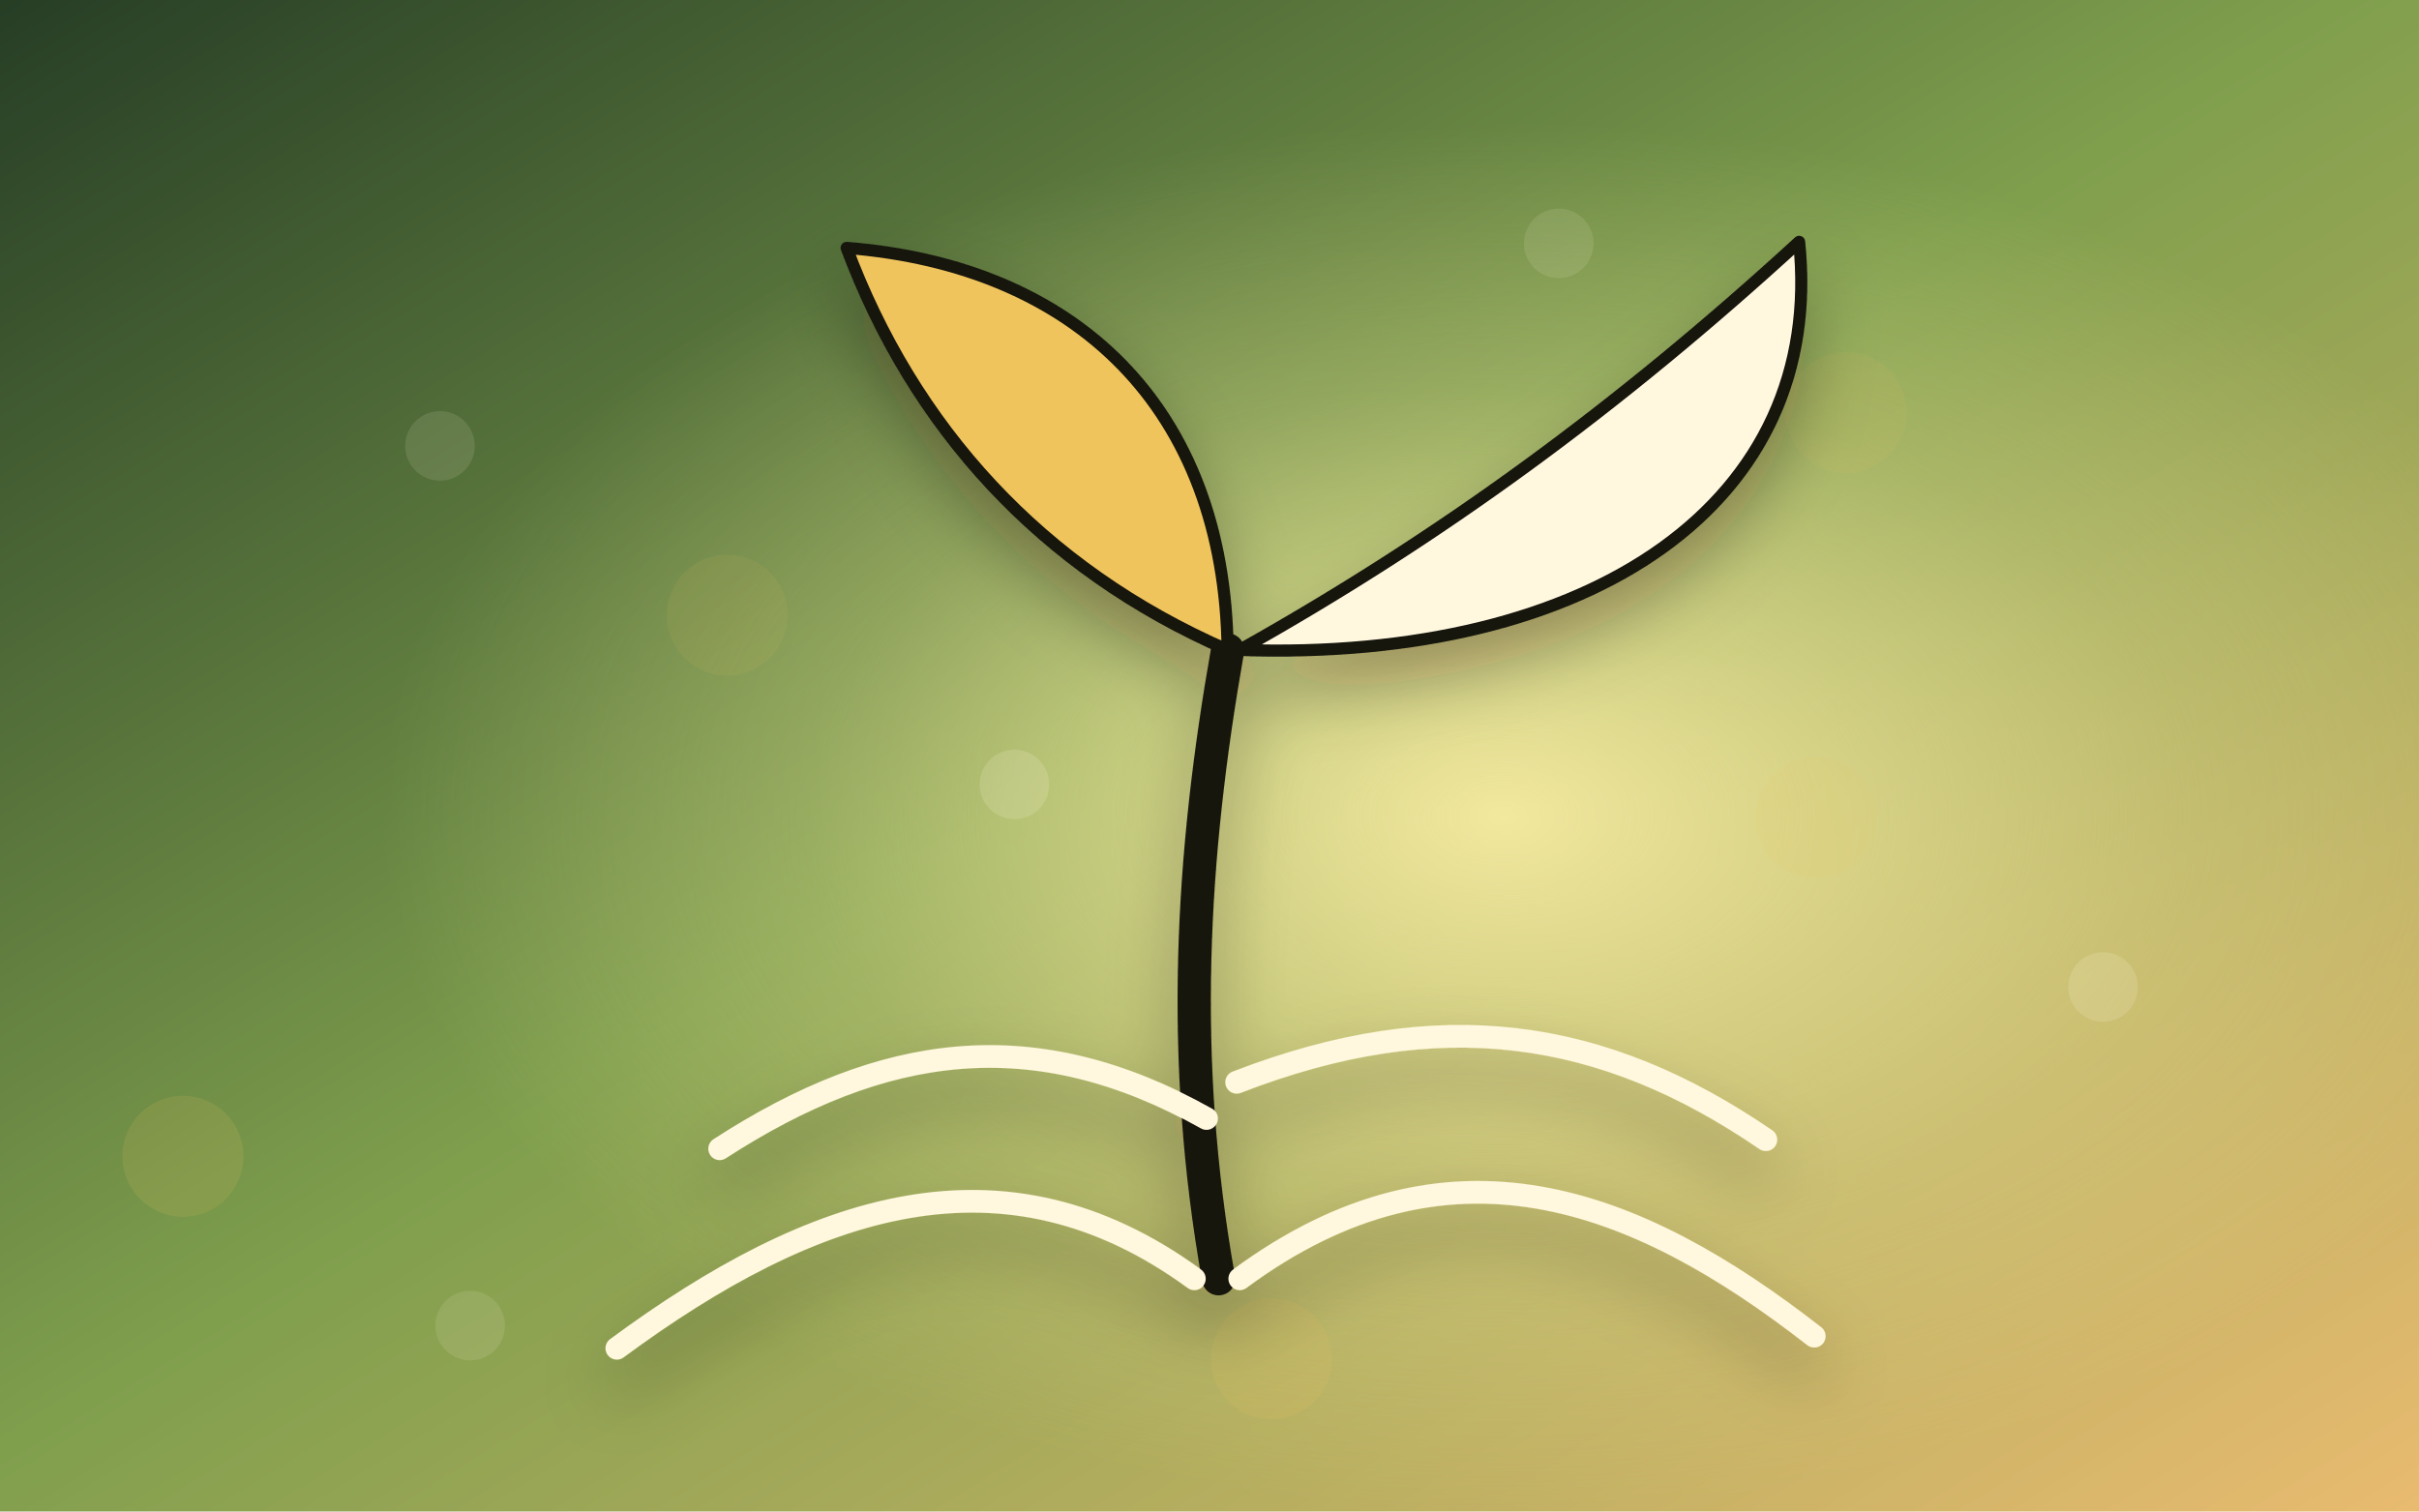
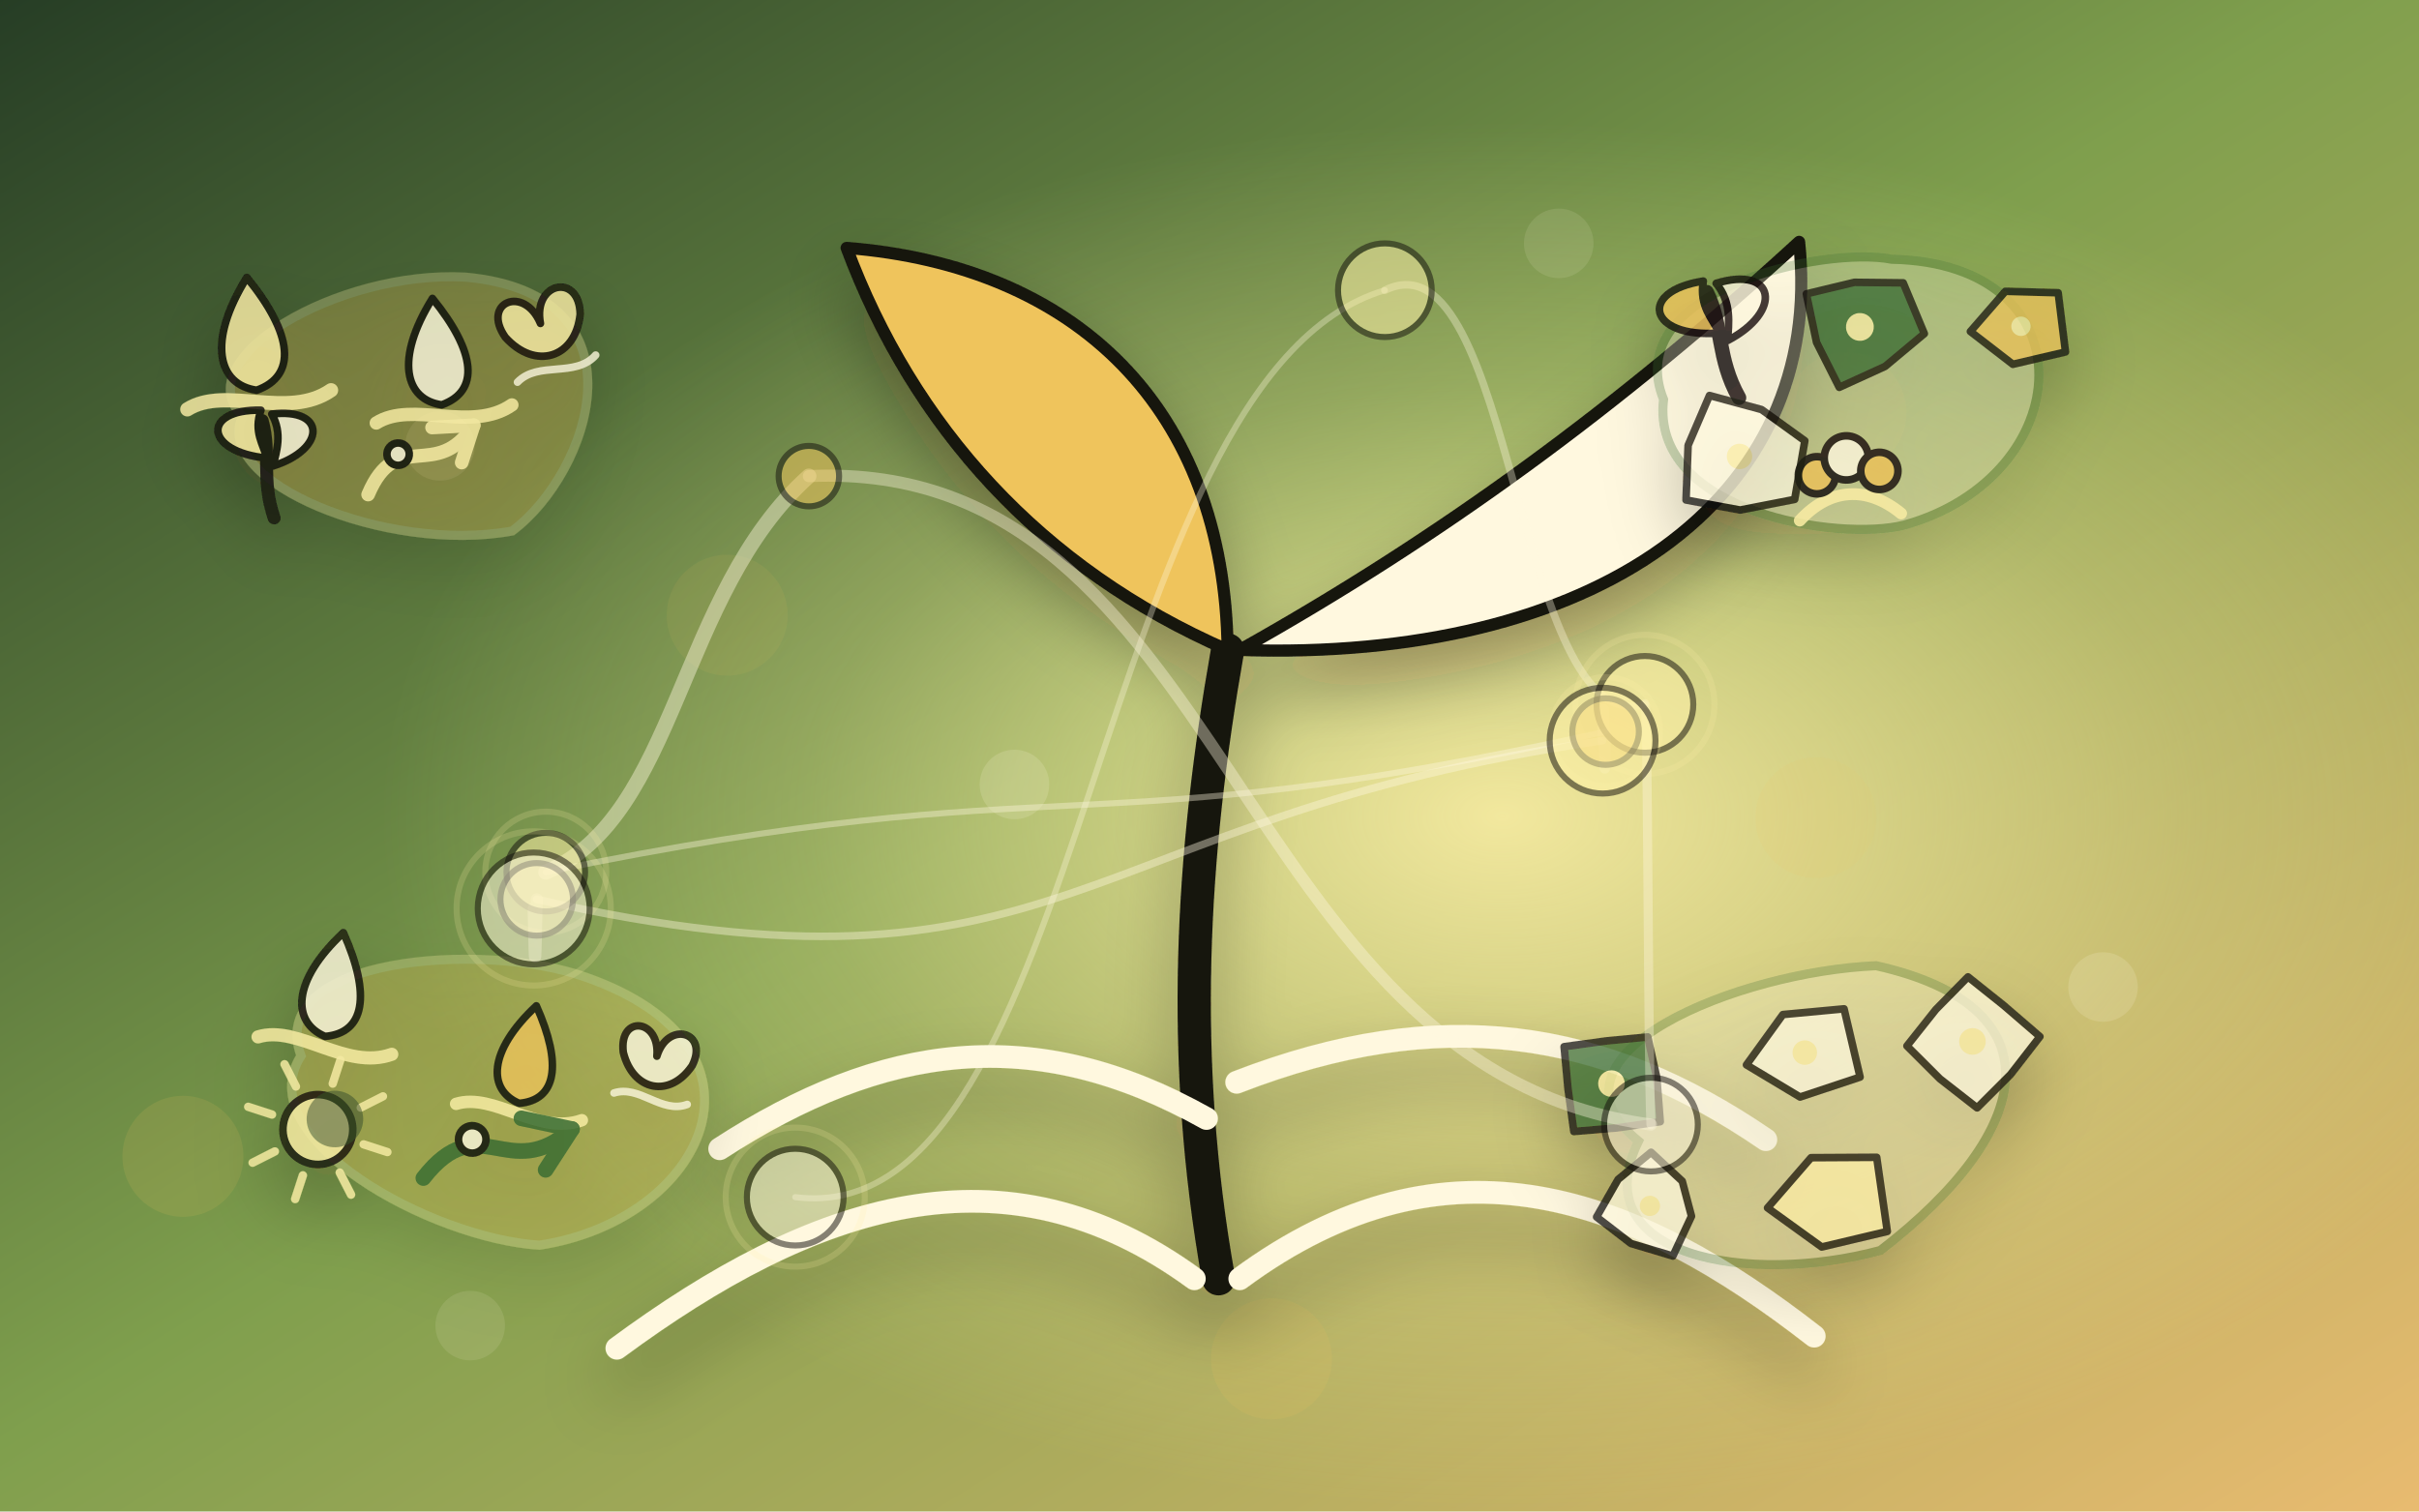
<svg xmlns="http://www.w3.org/2000/svg" width="1600" height="1000" viewBox="0 0 1600 1000" role="img" aria-labelledby="title desc">
  <defs>
    <linearGradient id="posterBg" x1="0" y1="0" x2="1" y2="1">
      <stop offset="0%" stop-color="#263d25" />
      <stop offset="48%" stop-color="#7f9f4d" />
      <stop offset="100%" stop-color="#e9bb70" />
    </linearGradient>
    <radialGradient id="warmGlow" cx="62%" cy="54%" r="46%">
      <stop offset="0%" stop-color="#fff1a8" stop-opacity=".88" />
      <stop offset="62%" stop-color="#fff1a8" stop-opacity=".24" />
      <stop offset="100%" stop-color="#fff1a8" stop-opacity="0" />
    </radialGradient>
    <filter id="posterShadow" x="-20%" y="-20%" width="140%" height="150%">
      <feDropShadow dx="0" dy="22" stdDeviation="22" flood-color="#140d08" flood-opacity=".32" />
    </filter>
    <filter id="hardInk" x="-20%" y="-20%" width="140%" height="150%">
      <feDropShadow dx="6" dy="8" stdDeviation="0" flood-color="#12100c" flood-opacity=".34" />
    </filter>
    <style>
      .ink { stroke: #16120d; stroke-width: 8; stroke-linecap: round; stroke-linejoin: round; }
      .thin { stroke: #16120d; stroke-width: 5; stroke-linecap: round; stroke-linejoin: round; }
    </style>
  </defs>
  <rect width="1600" height="1000" fill="url(#posterBg)" />
  <rect width="1600" height="1000" fill="url(#warmGlow)" />
  <circle cx="1201" cy="541" r="40" fill="#efc45b" opacity="0.08" />
  <circle cx="291" cy="295" r="23" fill="#fff8df" opacity="0.11" />
  <circle cx="841" cy="899" r="40" fill="#efc45b" opacity="0.13" />
  <circle cx="1391" cy="653" r="23" fill="#fff8df" opacity="0.16" />
  <circle cx="481" cy="407" r="40" fill="#efc45b" opacity="0.08" />
  <circle cx="1031" cy="161" r="23" fill="#fff8df" opacity="0.11" />
  <circle cx="121" cy="765" r="40" fill="#efc45b" opacity="0.13" />
  <circle cx="671" cy="519" r="23" fill="#fff8df" opacity="0.16" />
  <circle cx="1221" cy="273" r="40" fill="#efc45b" opacity="0.08" />
  <circle cx="311" cy="877" r="23" fill="#fff8df" opacity="0.11" />
  <g filter="url(#posterShadow)">
    <g id="poster-growth-roots">
      <path d="M806 846 C780 700 788 566 812 430" fill="none" stroke="#16120d" stroke-width="22" stroke-linecap="round" />
      <path d="M812 430 C688 376 604 282 560 164 C712 176 810 270 812 430Z" fill="#efc45b" class="ink" />
      <path d="M820 430 C952 356 1070 270 1190 160 C1208 332 1054 438 820 430Z" fill="#fff8df" class="ink" />
      <path d="M790 846 C664 754 538 796 408 892 M820 846 C958 744 1082 792 1200 884 M798 740 C684 676 584 690 476 760 M818 716 C952 664 1060 680 1168 754" fill="none" stroke="#fff8df" stroke-width="15" stroke-linecap="round" />
    </g>
  </g>
+   <g id="semantic-layer-icons" filter="url(#posterShadow)">
+     <g transform="rotate(-5.0 281.0 265.0)" opacity=".92">
+       <path d="M160.0 265.0 C126.0 224.0 231.0 174.0 315.0 186.0 C436.0 208.0 386.0 322.0 331.0 356.0 C247.0 364.0 136.0 306.0 160.0 265.0Z" fill="#efc45b" opacity=".28" stroke="#fff1a8" stroke-width="6" />
+       <g opacity=".86">
+         <path d="M170.8 173.6 C140.6 213.9 145.6 242.7 170.8 248.5 C198.2 241.3 198.2 213.9 170.8 173.6Z" fill="#fff1a8" class="thin" />
+         <path d="M124.0 257.1 C150.6 243.4 189.5 270.1 219.8 252.8" fill="none" stroke="#fff1a8" stroke-width="9.4" stroke-linecap="round" />
+       </g>
+       <g opacity=".86">
+         <path d="M291.9 198.1 C263.3 236.2 268.1 263.4 291.9 268.8 C317.7 262.0 317.7 236.2 291.9 198.1Z" fill="#fff8df" class="thin" />
+         <path d="M247.7 277.0 C272.9 264.0 309.6 289.2 338.1 272.9" fill="none" stroke="#fff1a8" stroke-width="8.8" stroke-linecap="round" />
+       </g>
+       <g transform="rotate(-12 364.0 227.2)" opacity=".84">
+         <path d="M338.1 222.4 C329.4 195.6 360.2 192.7 363.0 220.5 C365.9 192.7 397.6 195.6 389.9 222.4 C378.4 249.3 350.6 249.3 338.1 222.4Z" fill="#fff1a8" class="thin" />
+         <path d="M337.1 253.2 C354.4 243.6 374.6 261.8 391.8 251.2" fill="none" stroke="#fff8df" stroke-width="5.0" stroke-linecap="round" />
+       </g>
+       <g transform="rotate(-2 173.8 300.7)" opacity=".86">
+         <path d="M173.8 333.7 C168.1 307.5 177.2 290.4 173.8 268.8" fill="none" stroke="#16120d" stroke-width="8.5" stroke-linecap="round" />
+         <path d="M173.8 293.8 C132.8 284.7 135.0 256.2 173.8 261.9 C167.0 275.6 172.7 284.7 173.8 293.8Z" fill="#fff1a8" class="thin" />
+         <path d="M177.2 299.5 C213.7 292.7 217.1 265.3 180.6 265.3 C186.3 279.0 180.6 290.4 177.2 299.5Z" fill="#fff8df" class="thin" />
+       </g>
+       <g opacity=".86">
+         <path d="M238.2 323.7 C261.2 280.4 283.3 320.0 311.8 284.1" fill="none" stroke="#fff1a8" stroke-width="9.0" stroke-linecap="round" />
+         <path d="M311.8 284.1 L284.2 283.2 M311.8 284.1 L301.7 308.0" fill="none" stroke="#fff1a8" stroke-width="9.0" stroke-linecap="round" />
+         <circle cx="260.3" cy="298.8" r="7.4" fill="#fff8df" class="thin" />
+       </g>
+     </g>
+     <g transform="rotate(-4.0 1233.0 255.0)" opacity=".92">
+       <path d="M1100.0 255.0 C1076.0 181.0 1213.0 161.0 1257.0 173.0 C1390.0 185.0 1370.0 325.0 1253.0 349.0 C1209.0 357.0 1086.0 329.0 1100.0 255.0Z" fill="#fff8df" opacity=".28" stroke="#386b32" stroke-width="6" />
+       <g transform="rotate(-13 1141.5 221.2)" opacity=".86">
+         <path d="M1141.5 258.3 C1135.1 228.8 1145.4 209.6 1141.5 185.3" fill="none" stroke="#16120d" stroke-width="9.6" stroke-linecap="round" />
+         <path d="M1141.5 213.5 C1095.4 203.2 1098.0 171.2 1141.5 177.6 C1133.8 193.0 1140.2 203.2 1141.5 213.5Z" fill="#efc45b" class="thin" />
+         <path d="M1145.4 219.9 C1186.3 212.2 1190.2 181.5 1149.2 181.5 C1155.6 196.8 1149.2 209.6 1145.4 219.9Z" fill="#fff8df" class="thin" />
+       </g>
+       <g opacity=".78">
+         <polygon points="1275.1,223.6 1247.7,243.4 1216.5,255.1 1203.6,224.4 1199.1,191.9 1231.4,186.5 1263.5,189.1" fill="#386b32" class="thin" />
+         <circle cx="1232.9" cy="216.2" r="9.2" fill="#fff1a8" />
+       </g>
+       <g opacity=".78">
+         <polygon points="1367.4,242.2 1332.1,247.9 1305.6,224.3 1330.5,199.4 1365.3,202.8" fill="#efc45b" class="thin" />
+         <circle cx="1339.2" cy="223.2" r="6.4" fill="#fff1a8" />
+       </g>
+       <g opacity=".78">
+         <polygon points="1181.9,327.0 1145.4,331.5 1110.2,322.4 1114.1,286.4 1130.5,254.5 1164.2,266.2 1191.3,288.8" fill="#fff8df" class="thin" />
+         <circle cx="1147.5" cy="296.1" r="8.4" fill="#fff1a8" />
+       </g>
+       <g opacity=".86">
+         <path d="M1184.3 341.2 C1205.5 321.1 1230.2 321.1 1251.5 341.2" fill="none" stroke="#fff1a8" stroke-width="7.8" stroke-linecap="round" />
+         <circle cx="1197.7" cy="312.1" r="12.3" fill="#efc45b" class="thin" />
+         <circle cx="1217.9" cy="302.0" r="14.6" fill="#fff8df" class="thin" />
+         <circle cx="1239.1" cy="312.1" r="12.3" fill="#efc45b" class="thin" />
+       </g>
+     </g>
+     <g transform="rotate(10.0 338.0 723.0)" opacity=".92">
+       <path d="M197.0 723.0 C162.0 663.0 302.0 627.0 373.0 639.0 C514.0 662.0 478.0 784.0 374.0 819.0 C303.0 827.0 172.0 783.0 197.0 723.0Z" fill="#efc45b" opacity=".28" stroke="#fff1a8" stroke-width="6" />
+       <g opacity=".86">
+         <path d="M210.4 637.9 C182.2 675.4 186.9 702.2 210.4 707.6 C235.8 700.9 235.8 675.4 210.4 637.9Z" fill="#fff8df" class="thin" />
+         <path d="M166.8 715.6 C191.6 702.9 227.8 727.7 255.9 711.6" fill="none" stroke="#fff1a8" stroke-width="8.7" stroke-linecap="round" />
+       </g>
+       <g opacity=".86">
+         <path d="M344.5 663.4 C318.0 698.7 322.4 723.9 344.5 728.9 C368.4 722.6 368.4 698.7 344.5 663.4Z" fill="#efc45b" class="thin" />
+         <path d="M303.5 736.5 C326.8 724.5 360.9 747.8 387.3 732.7" fill="none" stroke="#fff1a8" stroke-width="8.2" stroke-linecap="round" />
+       </g>
+       <g transform="rotate(1 429.6 688.4)" opacity=".84">
+         <path d="M406.4 684.1 C398.6 660.1 426.2 657.5 428.7 682.4 C431.3 657.5 459.7 660.1 452.8 684.1 C442.5 708.2 417.6 708.2 406.4 684.1Z" fill="#fff8df" class="thin" />
+         <path d="M405.5 711.7 C421.0 703.1 439.1 719.4 454.5 709.9" fill="none" stroke="#fff8df" stroke-width="5.0" stroke-linecap="round" />
+       </g>
+       <g opacity=".84">
+         <path d="M247.9 773.5 L264.3 775.8" stroke="#fff1a8" stroke-width="5.5" stroke-linecap="round" />
+         <path d="M235.6 794.6 L245.5 807.7" stroke="#fff1a8" stroke-width="5.5" stroke-linecap="round" />
+         <path d="M211.9 800.7 L209.6 817.0" stroke="#fff1a8" stroke-width="5.5" stroke-linecap="round" />
+         <path d="M190.9 788.3 L177.7 798.2" stroke="#fff1a8" stroke-width="5.5" stroke-linecap="round" />
+         <path d="M184.8 764.6 L168.4 762.3" stroke="#fff1a8" stroke-width="5.5" stroke-linecap="round" />
+         <path d="M197.2 743.6 L187.2 730.4" stroke="#fff1a8" stroke-width="5.5" stroke-linecap="round" />
+         <path d="M220.8 737.5 L223.1 721.2" stroke="#fff1a8" stroke-width="5.5" stroke-linecap="round" />
+         <path d="M241.8 749.9 L255.0 740.0" stroke="#fff1a8" stroke-width="5.5" stroke-linecap="round" />
+         <circle cx="216.4" cy="769.1" r="23.1" fill="#fff1a8" class="thin" />
+         <circle cx="226.3" cy="760.3" r="18.7" fill="#263d25" opacity=".5" />
+       </g>
+       <g opacity=".86">
+         <path d="M290.7 788.6 C319.2 735.0 346.6 784.0 381.9 739.6" fill="none" stroke="#386b32" stroke-width="10.3" stroke-linecap="round" />
+         <path d="M381.9 739.6 L347.7 738.4 M381.9 739.6 L369.4 769.2" fill="none" stroke="#386b32" stroke-width="10.3" stroke-linecap="round" />
+         <circle cx="318.1" cy="757.8" r="9.1" fill="#fff8df" class="thin" />
+       </g>
+     </g>
+     <g transform="rotate(-10.0 1197.0 735.0)" opacity=".92">
+       <path d="M1082.0 735.0 C1022.0 666.0 1167.0 636.0 1257.0 648.0 C1372.0 696.0 1342.0 774.0 1227.0 834.0 C1137.0 842.0 1032.0 804.0 1082.0 735.0Z" fill="#fff8df" opacity=".28" stroke="#386b32" stroke-width="6" />
+       <g opacity=".78">
+         <polygon points="1101.2,695.9 1098.4,724.8 1069.5,723.9 1041.0,721.3 1042.1,692.8 1044.4,664.9 1072.5,666.0 1100.0,668.2" fill="#386b32" class="thin" />
+         <circle cx="1071.0" cy="694.4" r="8.8" fill="#fff1a8" />
+       </g>
+       <g opacity=".78">
+         <polygon points="1233.7,718.7 1192.3,724.8 1161.1,697.7 1190.6,669.1 1231.1,672.4" fill="#fff8df" class="thin" />
+         <circle cx="1200.5" cy="696.4" r="8.1" fill="#fff1a8" />
+       </g>
+       <g opacity=".78">
+         <polygon points="1355.5,713.0 1332.0,734.3 1306.4,752.2 1285.5,729.0 1267.8,703.8 1290.8,683.4 1315.5,665.8 1335.5,688.5" fill="#fff8df" class="thin" />
+         <circle cx="1311.0" cy="708.4" r="8.8" fill="#fff1a8" />
+       </g>
+       <g opacity=".78">
+         <polygon points="1107.9,790.0 1091.2,813.8 1065.3,800.8 1046.0,779.6 1064.3,757.6 1088.9,743.7 1105.9,766.1" fill="#fff8df" class="thin" />
+         <circle cx="1082.0" cy="778.5" r="6.7" fill="#fff1a8" />
+       </g>
+       <g opacity=".78">
+         <polygon points="1233.7,822.4 1189.2,825.0 1158.4,793.3 1192.5,765.6 1235.3,772.9" fill="#fff1a8" class="thin" />
+         <circle cx="1200.5" cy="795.5" r="8.7" fill="#fff1a8" />
+       </g>
+     </g>
+   </g>
+   <g id="root-constellation">
+     <path d="M526.0 792.0 C721.0 817.0 721.0 250.0 916.0 192.0" fill="none" stroke="#fff8df" stroke-width="4" stroke-linecap="round" opacity="0.33" />
+     <path d="M916.0 192.0 C1002.0 150.0 1002.0 491.0 1088.0 466.0" fill="none" stroke="#fff8df" stroke-width="5" stroke-linecap="round" opacity="0.35" />
+     <path d="M1088.0 466.0 C1090.0 453.0 1090.0 702.0 1092.0 744.0" fill="none" stroke="#fff8df" stroke-width="6" stroke-linecap="round" opacity="0.37" />
+     <path d="M1092.0 744.0 C813.5 707.0 813.5 302.0 535.0 315.0" fill="none" stroke="#fff8df" stroke-width="8" stroke-linecap="round" opacity="0.38" />
+     <path d="M535.0 315.0 C448.0 393.0 448.0 540.0 361.0 577.0" fill="none" stroke="#fff8df" stroke-width="10" stroke-linecap="round" opacity="0.43" />
+     <path d="M361.0 577.0 C711.5 505.0 711.5 562.0 1062.0 484.0" fill="none" stroke="#fff8df" stroke-width="4" stroke-linecap="round" opacity="0.38" />
+     <path d="M1062.0 484.0 C1061.0 563.0 1061.0 418.0 1060.0 490.0" fill="none" stroke="#fff8df" stroke-width="7" stroke-linecap="round" opacity="0.25" />
+     <path d="M1060.0 490.0 C707.5 541.0 707.5 674.0 355.0 595.0" fill="none" stroke="#fff8df" stroke-width="5" stroke-linecap="round" opacity="0.40" />
+     <path d="M355.0 595.0 C354.0 637.0 354.0 652.0 353.0 601.0" fill="none" stroke="#fff8df" stroke-width="8" stroke-linecap="round" opacity="0.33" />
+     <circle cx="526.0" cy="792.0" r="32" fill="#fff8df" opacity=".52" stroke="#16120d" stroke-width="4" />
+     <circle cx="526.0" cy="792.0" r="46" fill="none" stroke="#fff1a8" stroke-width="4" opacity=".18" />
+     <circle cx="916.0" cy="192.0" r="31" fill="#fff1a8" opacity=".52" stroke="#16120d" stroke-width="4" />
+     <circle cx="1088.0" cy="466.0" r="32" fill="#fff1a8" opacity=".52" stroke="#16120d" stroke-width="4" />
+     <circle cx="1088.0" cy="466.0" r="46" fill="none" stroke="#fff1a8" stroke-width="4" opacity=".18" />
+     <circle cx="1092.0" cy="744.0" r="31" fill="#fff8df" opacity=".52" stroke="#16120d" stroke-width="4" />
+     <circle cx="535.0" cy="315.0" r="20" fill="#efc45b" opacity=".52" stroke="#16120d" stroke-width="4" />
+     <circle cx="361.0" cy="577.0" r="26" fill="#fff1a8" opacity=".52" stroke="#16120d" stroke-width="4" />
+     <circle cx="361.0" cy="577.0" r="40" fill="none" stroke="#fff1a8" stroke-width="4" opacity=".18" />
+     <circle cx="1062.0" cy="484.0" r="22" fill="#efc45b" opacity=".52" stroke="#16120d" stroke-width="4" />
+     <circle cx="1062.0" cy="484.0" r="36" fill="none" stroke="#fff1a8" stroke-width="4" opacity=".18" />
+     <circle cx="1060.0" cy="490.0" r="35" fill="#fff1a8" opacity=".52" stroke="#16120d" stroke-width="4" />
+     <circle cx="355.0" cy="595.0" r="24" fill="#fff1a8" opacity=".52" stroke="#16120d" stroke-width="4" />
+     <circle cx="353.0" cy="601.0" r="37" fill="#fff8df" opacity=".52" stroke="#16120d" stroke-width="4" />
+     <circle cx="353.0" cy="601.0" r="51" fill="none" stroke="#fff1a8" stroke-width="4" opacity=".18" />
+   </g>
</svg>
